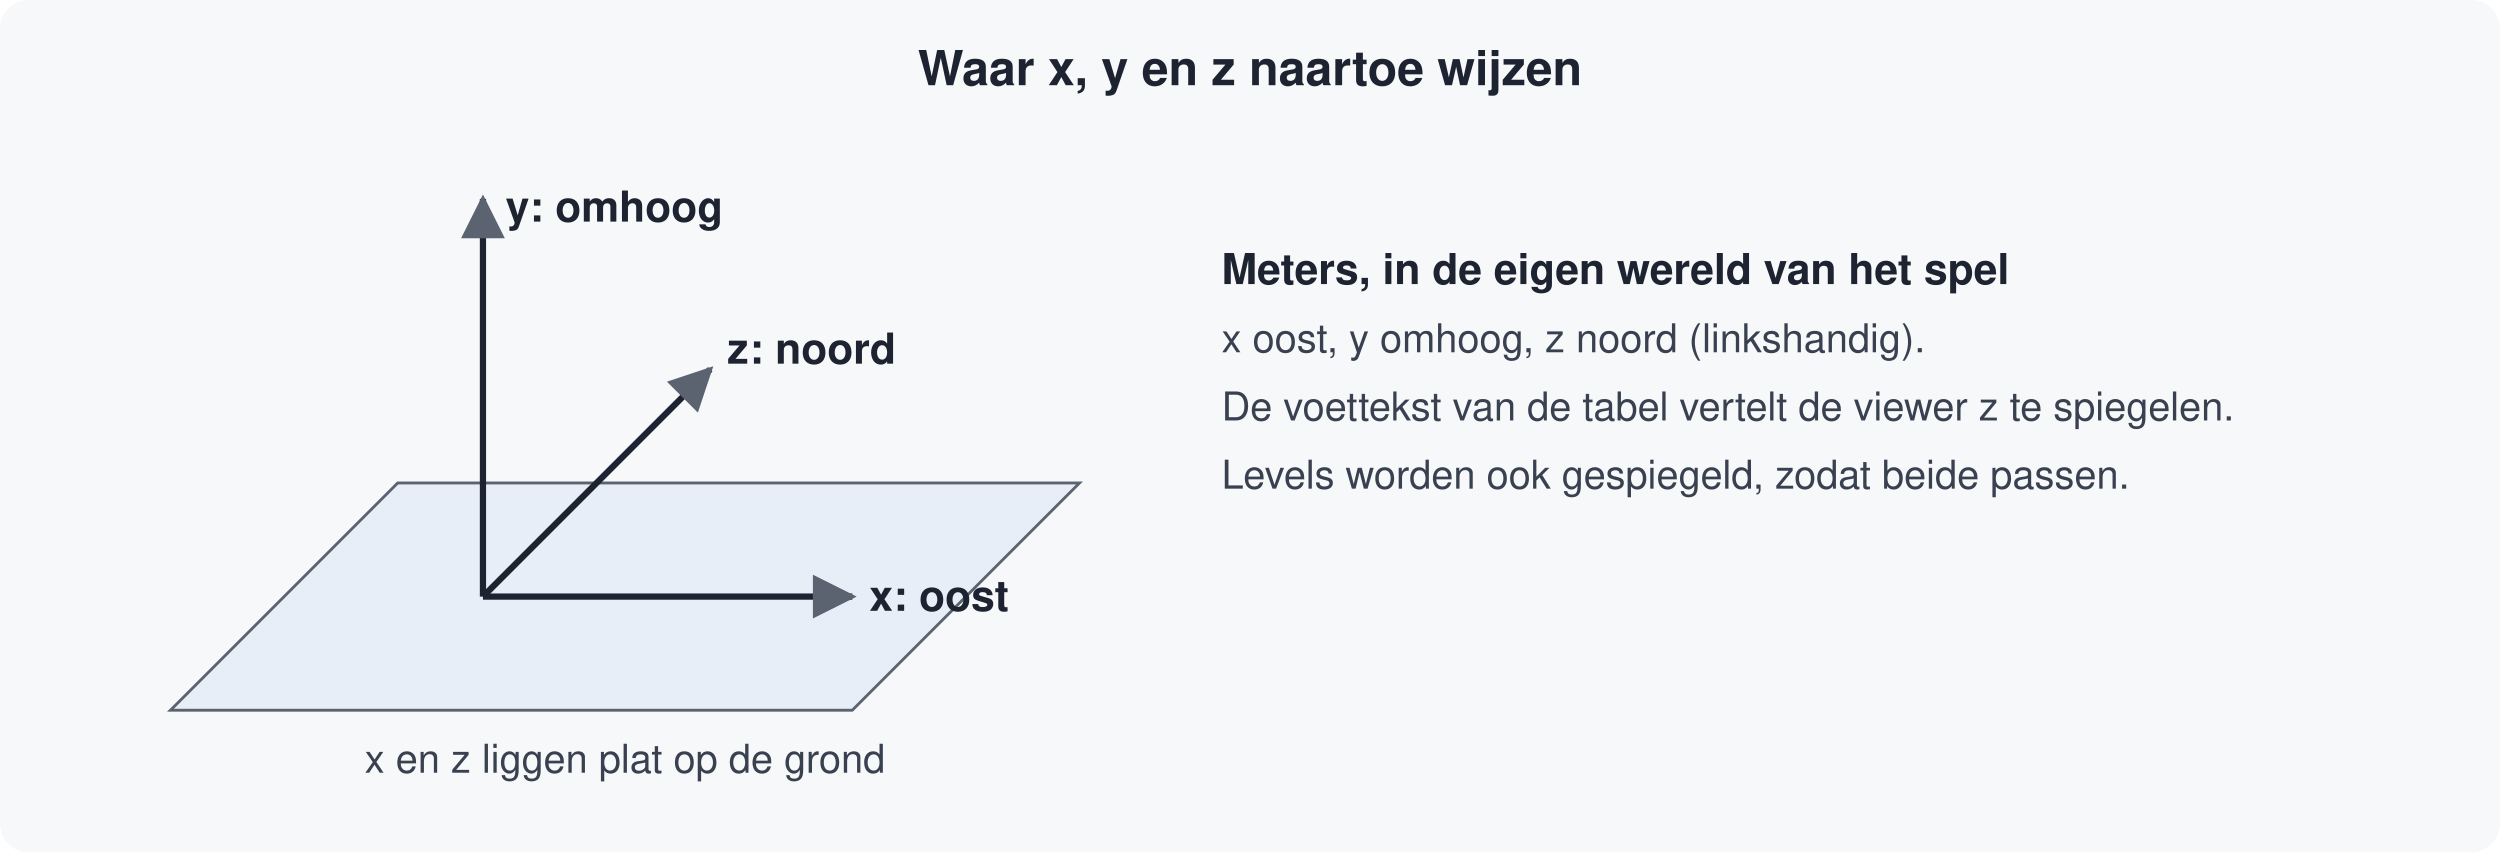
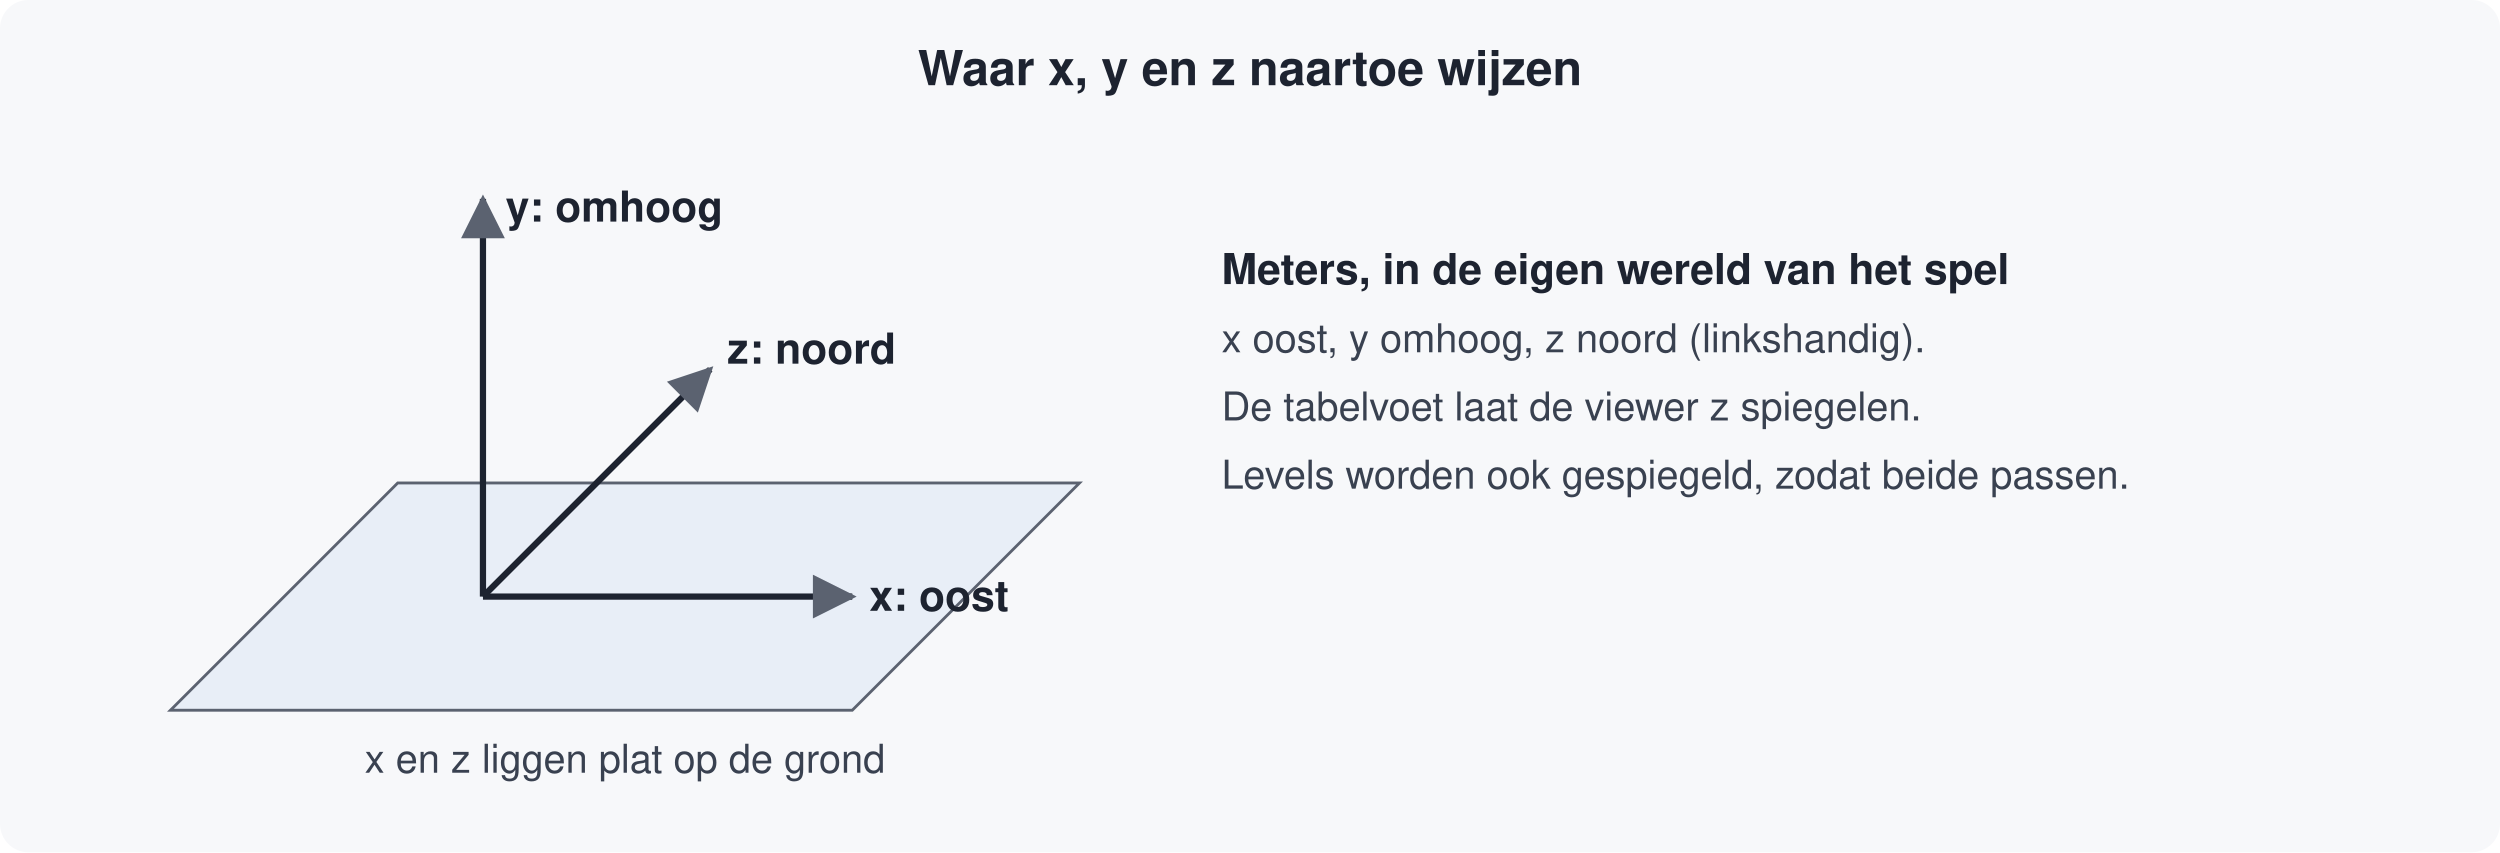
<svg xmlns="http://www.w3.org/2000/svg" width="880" height="300" viewBox="0 0 880 300" role="img" aria-label="Where x, y and z point">
  <defs>
    <marker id="a" viewBox="0 0 10 10" refX="9" refY="5" markerWidth="7" markerHeight="7" orient="auto">
      <path d="M0,0 L10,5 L0,10 z" fill="#5b6270" />
    </marker>
  </defs>
  <rect width="880" height="300" rx="10" fill="#f7f8fa" />
  <text x="440" y="30" font-family="Segoe UI,Helvetica,Arial,sans-serif" font-size="17" font-weight="600" text-anchor="middle" fill="#1d2330">Waar x, y en z naartoe wijzen</text>
  <polygon points="60,250 300,250 380,170 140,170" fill="#e8eef7" stroke="#5b6270" stroke-width="1" />
  <text x="220" y="272" font-family="Segoe UI,Helvetica,Arial,sans-serif" font-size="14" text-anchor="middle" fill="#394150">x en z liggen plat op de grond</text>
  <line x1="170" y1="210" x2="300" y2="210" stroke="#1d2330" stroke-width="2.2" marker-end="url(#a)" />
  <text x="306" y="215" font-family="Segoe UI,Helvetica,Arial,sans-serif" font-size="15" font-weight="600" text-anchor="start" fill="#1d2330">x: oost</text>
  <line x1="170" y1="210" x2="170" y2="70" stroke="#1d2330" stroke-width="2.2" marker-end="url(#a)" />
  <text x="178" y="78" font-family="Segoe UI,Helvetica,Arial,sans-serif" font-size="15" font-weight="600" text-anchor="start" fill="#1d2330">y: omhoog</text>
  <line x1="170" y1="210" x2="250" y2="130" stroke="#1d2330" stroke-width="2.2" marker-end="url(#a)" />
  <text x="256" y="128" font-family="Segoe UI,Helvetica,Arial,sans-serif" font-size="15" font-weight="600" text-anchor="start" fill="#1d2330">z: noord</text>
  <text x="430" y="100" font-family="Segoe UI,Helvetica,Arial,sans-serif" font-size="15" font-weight="600" text-anchor="start" fill="#1d2330">Meters, in de eigen wereld van het spel</text>
  <text x="430" y="124" font-family="Segoe UI,Helvetica,Arial,sans-serif" font-size="14" text-anchor="start" fill="#394150">x oost, y omhoog, z noord (linkshandig).</text>
-   <text x="430" y="148" font-family="Segoe UI,Helvetica,Arial,sans-serif" font-size="14" text-anchor="start" fill="#394150">De voettekst van de tabel vertelt de viewer z te spiegelen.</text>
+   <text x="430" y="148" font-family="Segoe UI,Helvetica,Arial,sans-serif" font-size="14" text-anchor="start" fill="#394150">De tabelvoet laat de viewer z spiegelen.</text>
  <text x="430" y="172" font-family="Segoe UI,Helvetica,Arial,sans-serif" font-size="14" text-anchor="start" fill="#394150">Levels worden ook gespiegeld, zodat beide passen.</text>
</svg>
